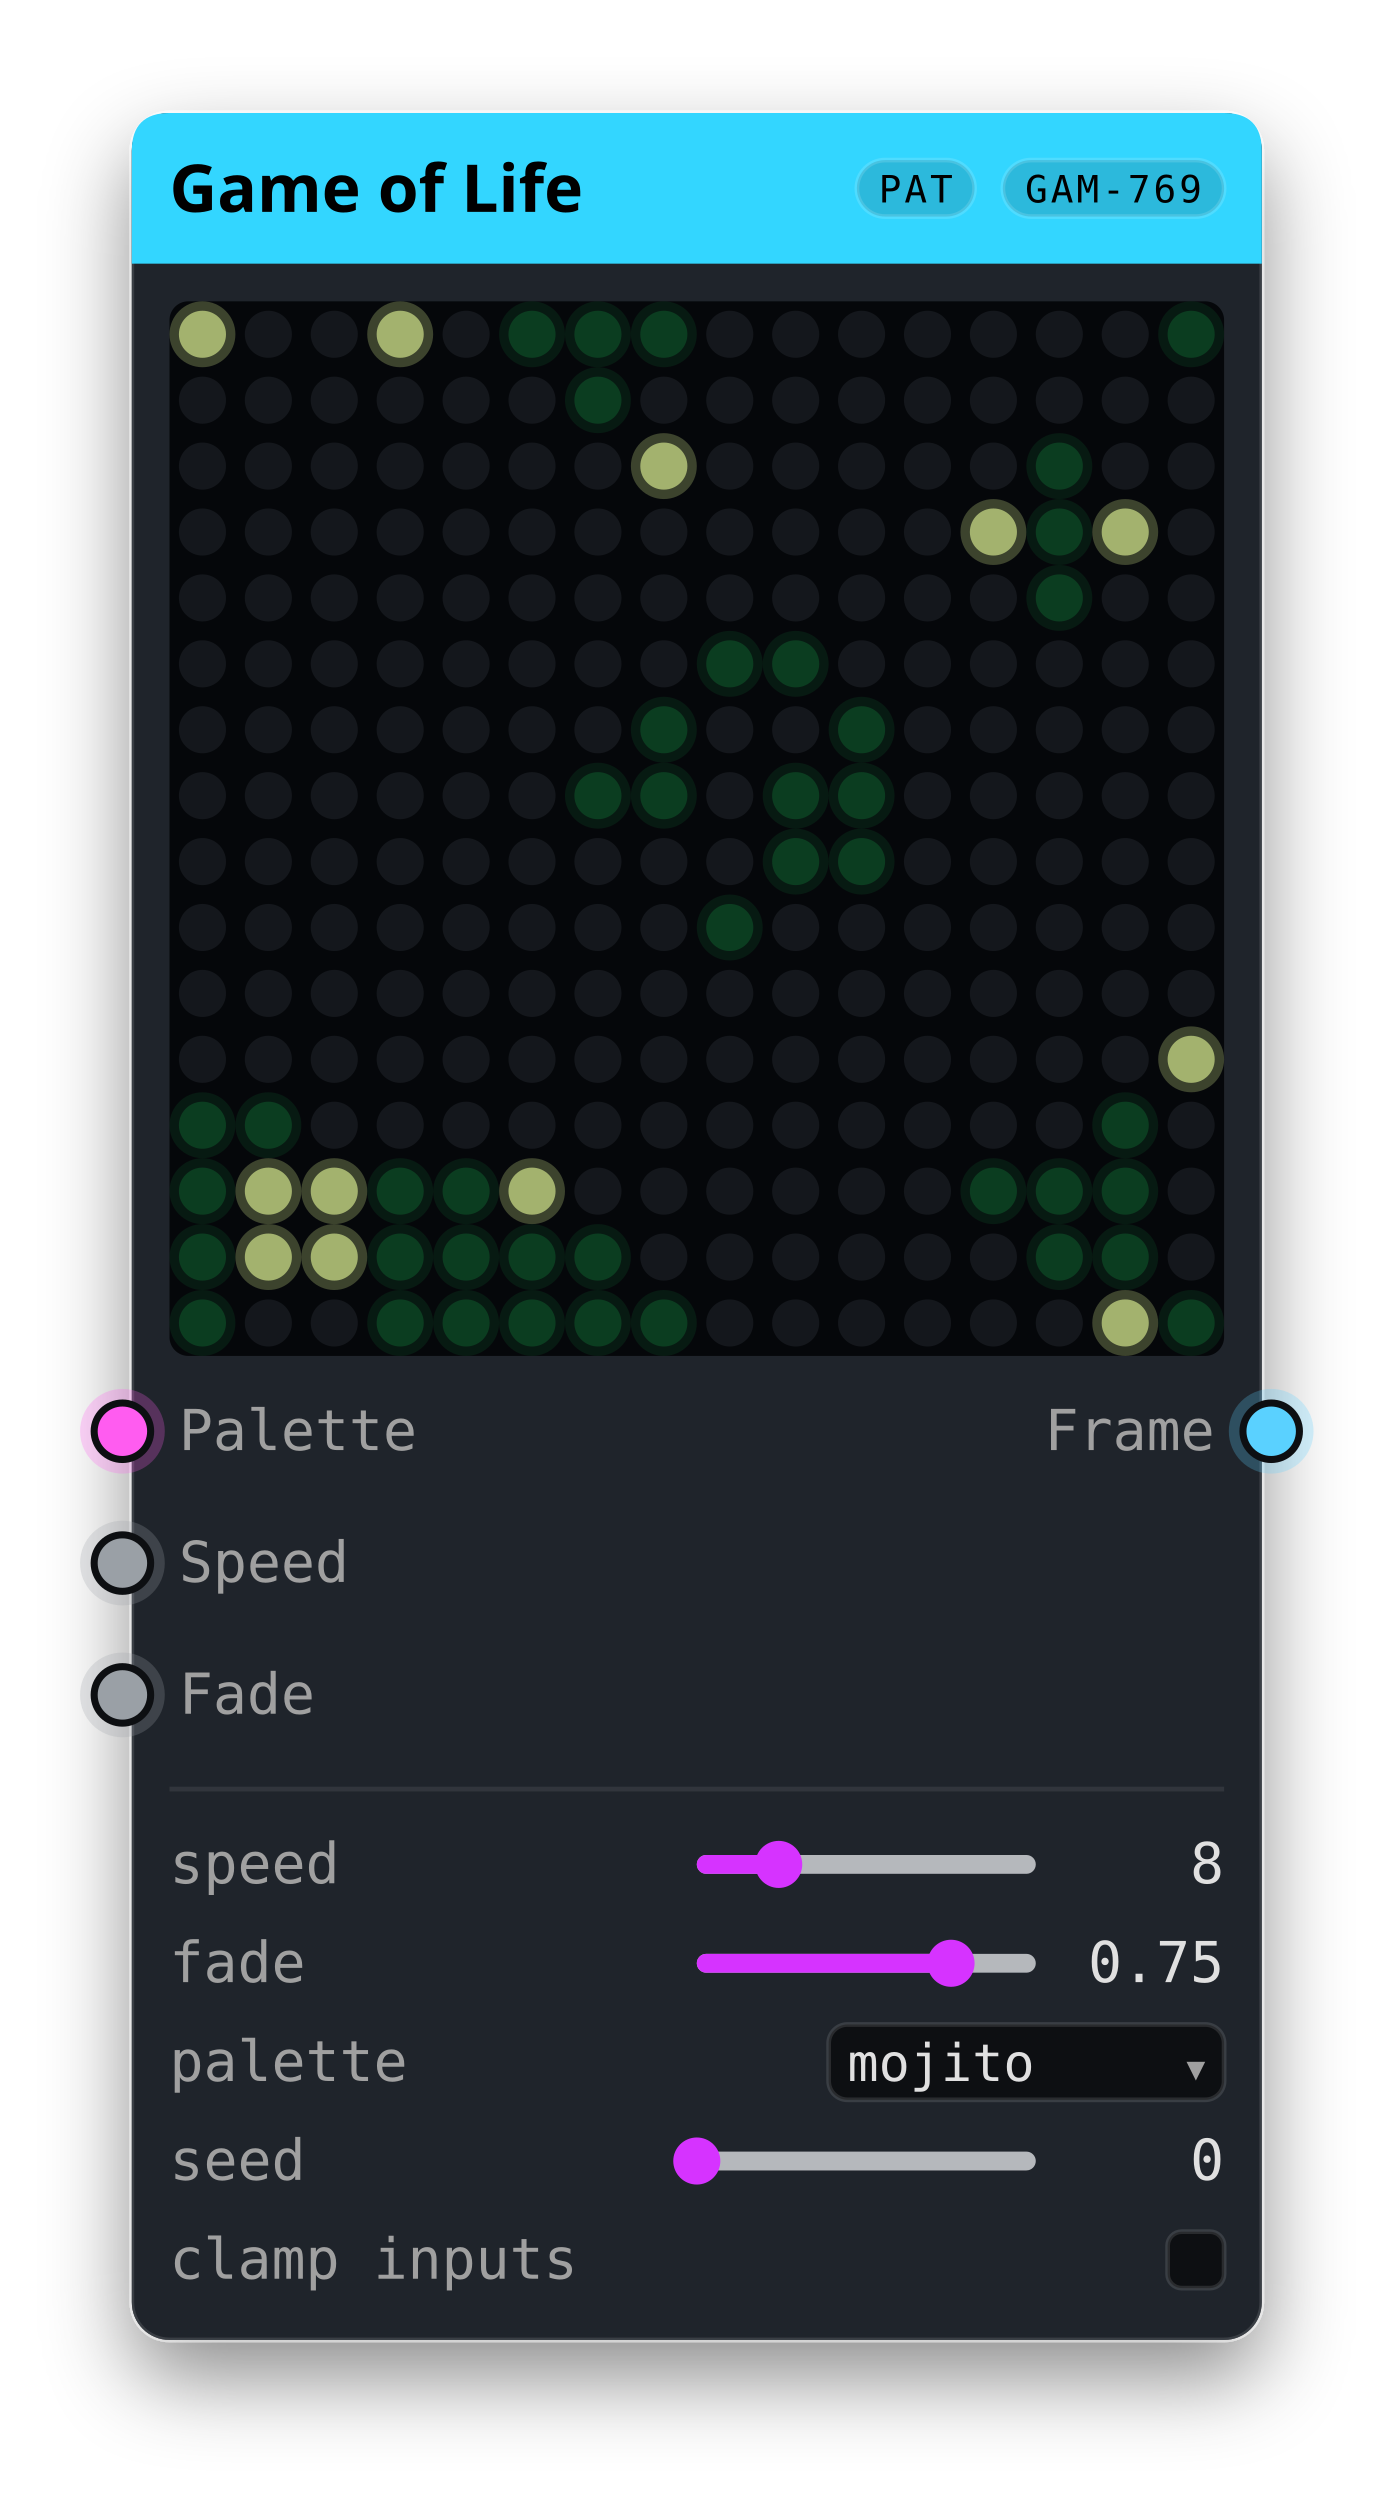
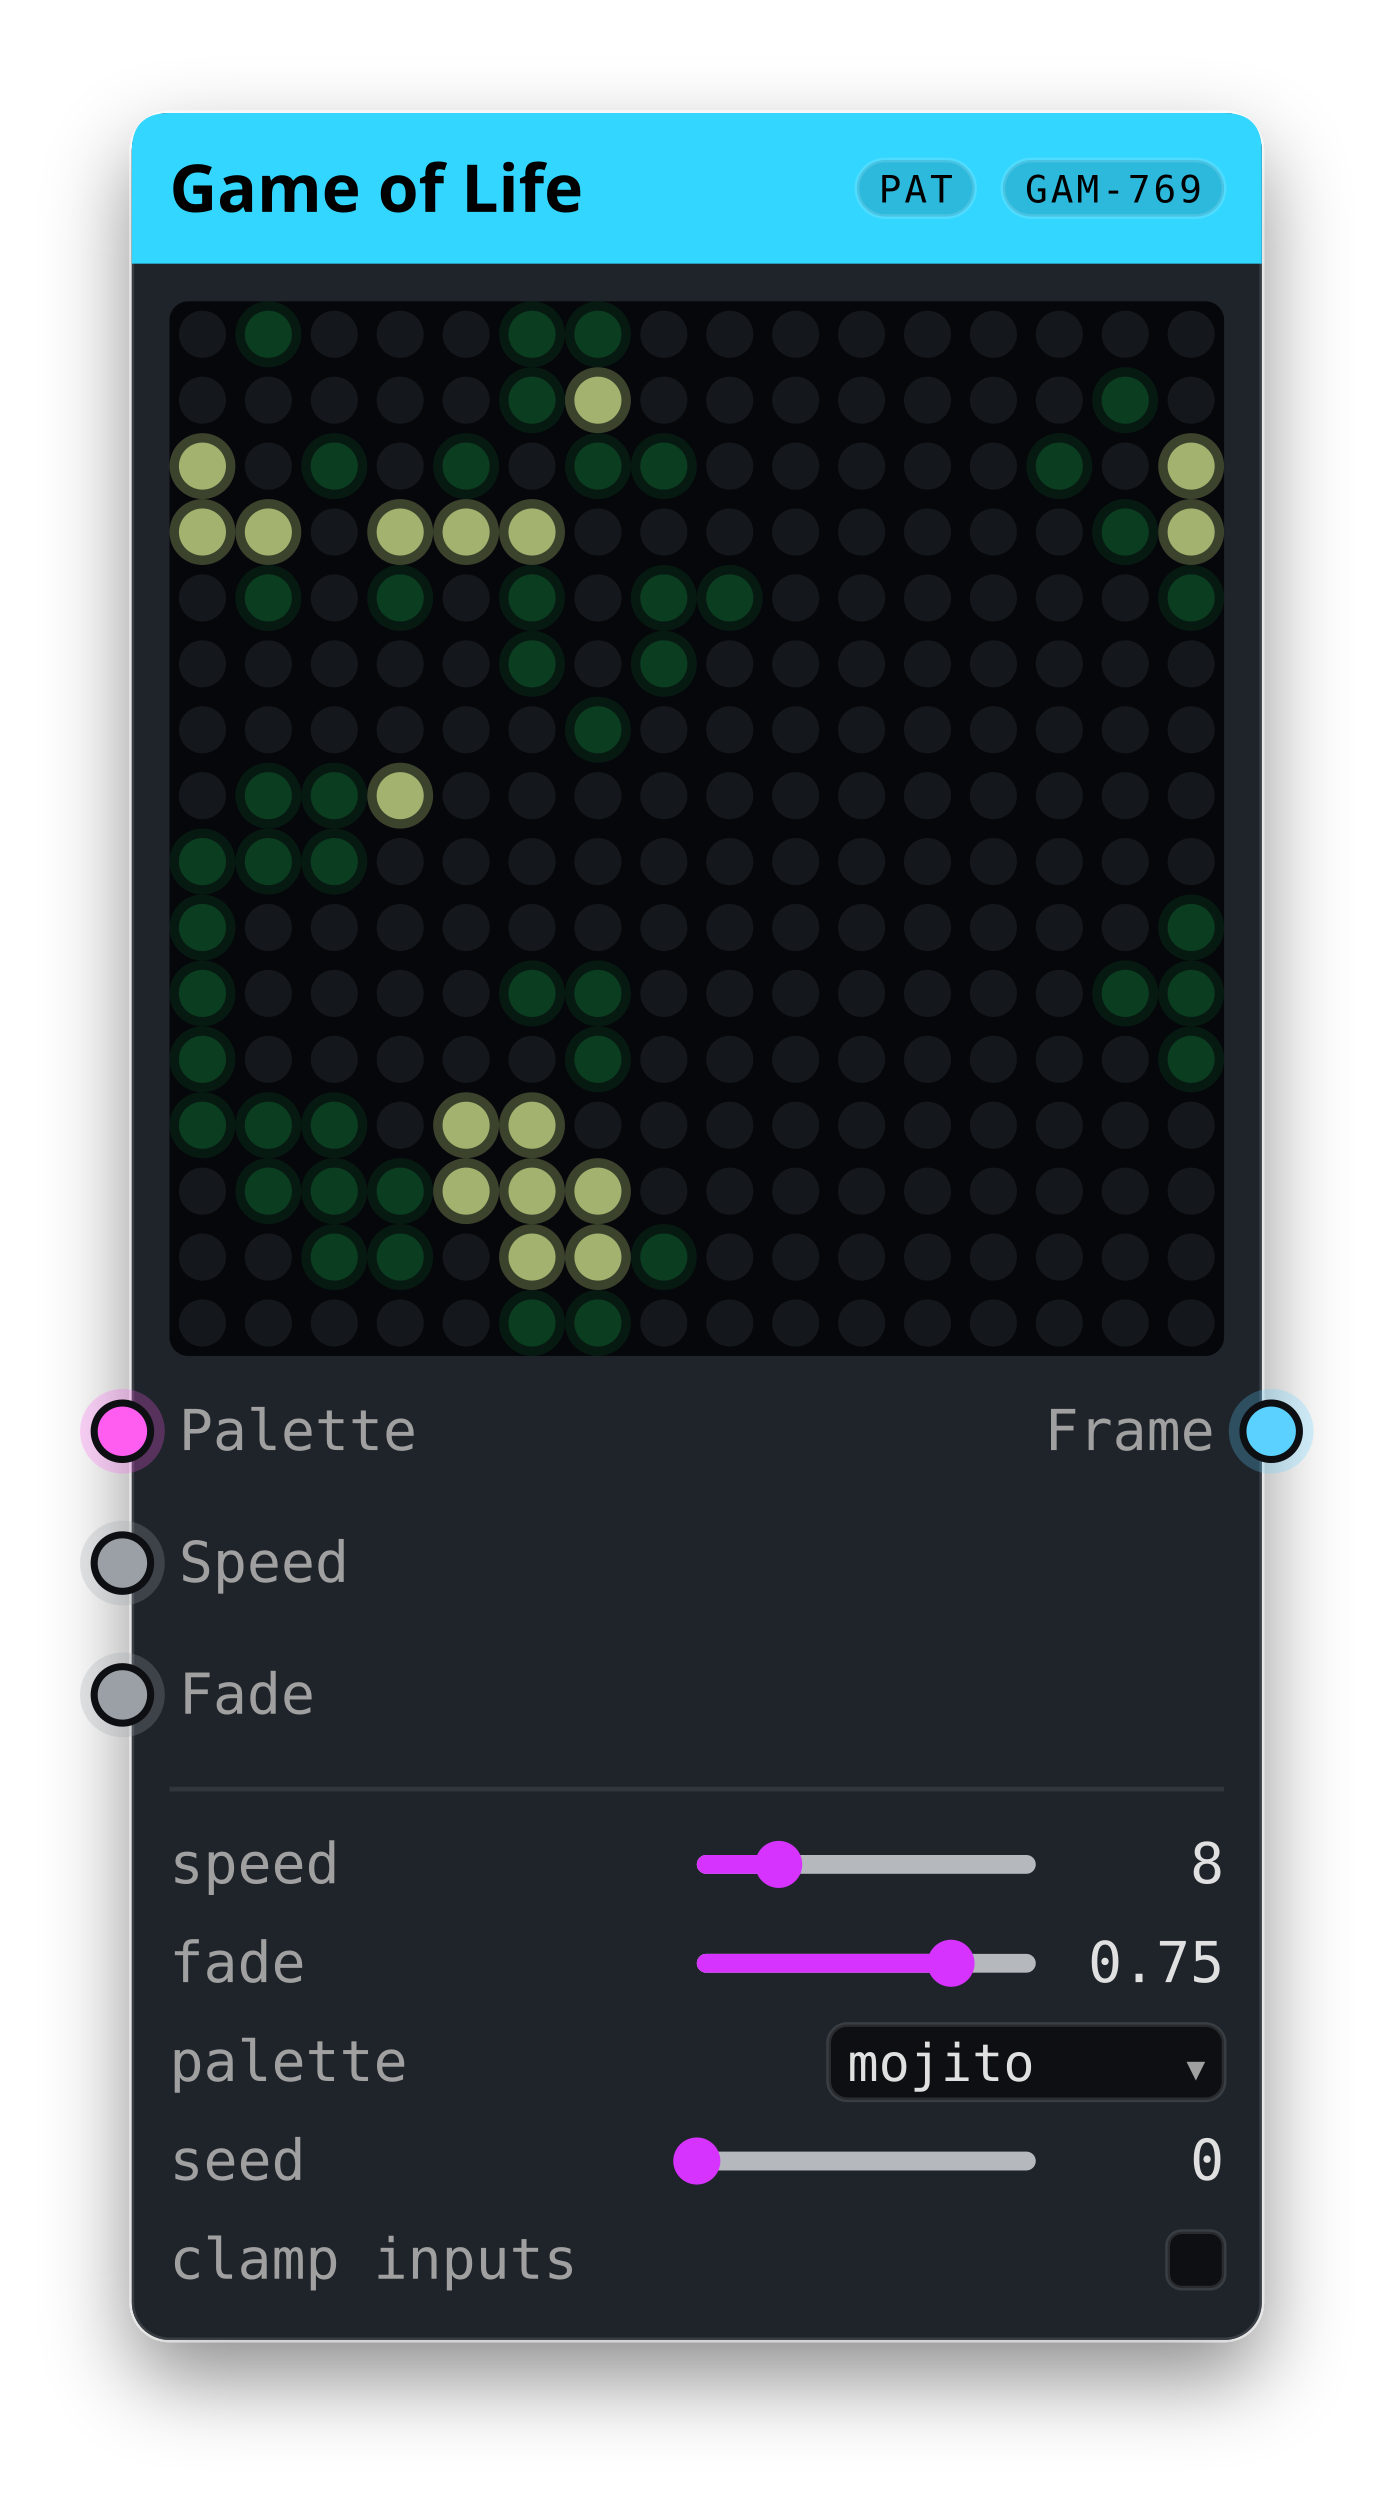
<svg xmlns="http://www.w3.org/2000/svg" viewBox="0 0 296 531" width="296" height="531" role="img" aria-label="Game of Life node">
  <defs>
    <filter id="shadow" x="-20%" y="-20%" width="140%" height="160%">
      <feDropShadow dx="0" dy="8" stdDeviation="9" flood-color="#000" flood-opacity="0.45" />
    </filter>
  </defs>
  <g transform="translate(28,24)">
    <rect x="0" y="0" width="240" height="473" rx="8" fill="#1f242b" stroke="rgba(255,255,255,0.12)" filter="url(#shadow)" />
    <rect x="0" y="0" width="240" height="473" rx="8" fill="#1f242b" stroke="rgba(255,255,255,0.12)" />
    <path d="M0,32 L0,8 Q0,0 8,0 L232,0 Q240,0 240,8 L240,32 Z" fill="#33d6ff" />
    <text x="8" y="21" font-family="'Audiowide','Trebuchet MS','Arial Black',sans-serif" font-size="14" font-weight="600" fill="#000">Game of Life</text>
    <rect x="154" y="10" width="25" height="12" rx="6" fill="rgba(0,0,0,0.14)" stroke="rgba(255,255,255,0.14)" />
    <text x="166.5" y="19" text-anchor="middle" font-family="'JetBrains Mono','Cascadia Mono','Consolas',monospace" font-size="8" letter-spacing="0.08em" fill="#000">PAT</text>
    <rect x="185" y="10" width="47" height="12" rx="6" fill="rgba(0,0,0,0.14)" stroke="rgba(255,255,255,0.14)" />
    <text x="208.5" y="19" text-anchor="middle" font-family="'JetBrains Mono','Cascadia Mono','Consolas',monospace" font-size="8" letter-spacing="0.08em" fill="#000">GAM-769</text>
    <rect x="8" y="40" width="224" height="224" rx="4" fill="#05070a" />
-     <circle cx="15" cy="47" r="7" fill="rgb(163,178,110)" opacity="0.35" />
-     <circle cx="15" cy="47" r="5.0" fill="rgb(163,178,110)" />
-     <circle cx="29" cy="47" r="5.0" fill="#14171c" />
+     <circle cx="15" cy="47" r="5.0" fill="#14171c" />
+     <circle cx="29" cy="47" r="7" fill="rgb(11,61,32)" opacity="0.35" />
+     <circle cx="29" cy="47" r="5.0" fill="rgb(11,61,32)" />
    <circle cx="43" cy="47" r="5.0" fill="#14171c" />
-     <circle cx="57" cy="47" r="7" fill="rgb(163,178,110)" opacity="0.35" />
-     <circle cx="57" cy="47" r="5.0" fill="rgb(163,178,110)" />
+     <circle cx="57" cy="47" r="5.0" fill="#14171c" />
    <circle cx="71" cy="47" r="5.0" fill="#14171c" />
    <circle cx="85" cy="47" r="7" fill="rgb(11,61,32)" opacity="0.35" />
    <circle cx="85" cy="47" r="5.0" fill="rgb(11,61,32)" />
    <circle cx="99" cy="47" r="7" fill="rgb(11,61,32)" opacity="0.35" />
    <circle cx="99" cy="47" r="5.0" fill="rgb(11,61,32)" />
-     <circle cx="113" cy="47" r="7" fill="rgb(11,61,32)" opacity="0.35" />
-     <circle cx="113" cy="47" r="5.0" fill="rgb(11,61,32)" />
+     <circle cx="113" cy="47" r="5.0" fill="#14171c" />
    <circle cx="127" cy="47" r="5.0" fill="#14171c" />
    <circle cx="141" cy="47" r="5.0" fill="#14171c" />
    <circle cx="155" cy="47" r="5.0" fill="#14171c" />
    <circle cx="169" cy="47" r="5.0" fill="#14171c" />
    <circle cx="183" cy="47" r="5.0" fill="#14171c" />
    <circle cx="197" cy="47" r="5.0" fill="#14171c" />
    <circle cx="211" cy="47" r="5.0" fill="#14171c" />
-     <circle cx="225" cy="47" r="7" fill="rgb(11,61,32)" opacity="0.35" />
-     <circle cx="225" cy="47" r="5.0" fill="rgb(11,61,32)" />
+     <circle cx="225" cy="47" r="5.0" fill="#14171c" />
    <circle cx="15" cy="61" r="5.0" fill="#14171c" />
    <circle cx="29" cy="61" r="5.0" fill="#14171c" />
    <circle cx="43" cy="61" r="5.0" fill="#14171c" />
    <circle cx="57" cy="61" r="5.0" fill="#14171c" />
    <circle cx="71" cy="61" r="5.0" fill="#14171c" />
-     <circle cx="85" cy="61" r="5.0" fill="#14171c" />
-     <circle cx="99" cy="61" r="7" fill="rgb(11,61,32)" opacity="0.35" />
-     <circle cx="99" cy="61" r="5.0" fill="rgb(11,61,32)" />
+     <circle cx="85" cy="61" r="7" fill="rgb(11,61,32)" opacity="0.35" />
+     <circle cx="85" cy="61" r="5.0" fill="rgb(11,61,32)" />
+     <circle cx="99" cy="61" r="7" fill="rgb(163,178,110)" opacity="0.35" />
+     <circle cx="99" cy="61" r="5.0" fill="rgb(163,178,110)" />
    <circle cx="113" cy="61" r="5.0" fill="#14171c" />
    <circle cx="127" cy="61" r="5.0" fill="#14171c" />
    <circle cx="141" cy="61" r="5.0" fill="#14171c" />
    <circle cx="155" cy="61" r="5.0" fill="#14171c" />
    <circle cx="169" cy="61" r="5.0" fill="#14171c" />
    <circle cx="183" cy="61" r="5.0" fill="#14171c" />
    <circle cx="197" cy="61" r="5.0" fill="#14171c" />
-     <circle cx="211" cy="61" r="5.0" fill="#14171c" />
+     <circle cx="211" cy="61" r="7" fill="rgb(11,61,32)" opacity="0.35" />
+     <circle cx="211" cy="61" r="5.0" fill="rgb(11,61,32)" />
    <circle cx="225" cy="61" r="5.0" fill="#14171c" />
-     <circle cx="15" cy="75" r="5.0" fill="#14171c" />
+     <circle cx="15" cy="75" r="7" fill="rgb(163,178,110)" opacity="0.35" />
+     <circle cx="15" cy="75" r="5.0" fill="rgb(163,178,110)" />
    <circle cx="29" cy="75" r="5.0" fill="#14171c" />
-     <circle cx="43" cy="75" r="5.0" fill="#14171c" />
+     <circle cx="43" cy="75" r="7" fill="rgb(11,61,32)" opacity="0.35" />
+     <circle cx="43" cy="75" r="5.0" fill="rgb(11,61,32)" />
    <circle cx="57" cy="75" r="5.0" fill="#14171c" />
-     <circle cx="71" cy="75" r="5.0" fill="#14171c" />
+     <circle cx="71" cy="75" r="7" fill="rgb(11,61,32)" opacity="0.35" />
+     <circle cx="71" cy="75" r="5.0" fill="rgb(11,61,32)" />
    <circle cx="85" cy="75" r="5.0" fill="#14171c" />
-     <circle cx="99" cy="75" r="5.0" fill="#14171c" />
-     <circle cx="113" cy="75" r="7" fill="rgb(163,178,110)" opacity="0.35" />
-     <circle cx="113" cy="75" r="5.0" fill="rgb(163,178,110)" />
+     <circle cx="99" cy="75" r="7" fill="rgb(11,61,32)" opacity="0.35" />
+     <circle cx="99" cy="75" r="5.0" fill="rgb(11,61,32)" />
+     <circle cx="113" cy="75" r="7" fill="rgb(11,61,32)" opacity="0.35" />
+     <circle cx="113" cy="75" r="5.0" fill="rgb(11,61,32)" />
    <circle cx="127" cy="75" r="5.0" fill="#14171c" />
    <circle cx="141" cy="75" r="5.0" fill="#14171c" />
    <circle cx="155" cy="75" r="5.0" fill="#14171c" />
    <circle cx="169" cy="75" r="5.0" fill="#14171c" />
    <circle cx="183" cy="75" r="5.0" fill="#14171c" />
    <circle cx="197" cy="75" r="7" fill="rgb(11,61,32)" opacity="0.35" />
    <circle cx="197" cy="75" r="5.0" fill="rgb(11,61,32)" />
    <circle cx="211" cy="75" r="5.0" fill="#14171c" />
-     <circle cx="225" cy="75" r="5.0" fill="#14171c" />
-     <circle cx="15" cy="89" r="5.0" fill="#14171c" />
-     <circle cx="29" cy="89" r="5.0" fill="#14171c" />
+     <circle cx="225" cy="75" r="7" fill="rgb(163,178,110)" opacity="0.35" />
+     <circle cx="225" cy="75" r="5.0" fill="rgb(163,178,110)" />
+     <circle cx="15" cy="89" r="7" fill="rgb(163,178,110)" opacity="0.35" />
+     <circle cx="15" cy="89" r="5.0" fill="rgb(163,178,110)" />
+     <circle cx="29" cy="89" r="7" fill="rgb(163,178,110)" opacity="0.35" />
+     <circle cx="29" cy="89" r="5.0" fill="rgb(163,178,110)" />
    <circle cx="43" cy="89" r="5.0" fill="#14171c" />
-     <circle cx="57" cy="89" r="5.0" fill="#14171c" />
-     <circle cx="71" cy="89" r="5.0" fill="#14171c" />
-     <circle cx="85" cy="89" r="5.0" fill="#14171c" />
+     <circle cx="57" cy="89" r="7" fill="rgb(163,178,110)" opacity="0.35" />
+     <circle cx="57" cy="89" r="5.0" fill="rgb(163,178,110)" />
+     <circle cx="71" cy="89" r="7" fill="rgb(163,178,110)" opacity="0.35" />
+     <circle cx="71" cy="89" r="5.0" fill="rgb(163,178,110)" />
+     <circle cx="85" cy="89" r="7" fill="rgb(163,178,110)" opacity="0.35" />
+     <circle cx="85" cy="89" r="5.0" fill="rgb(163,178,110)" />
    <circle cx="99" cy="89" r="5.0" fill="#14171c" />
    <circle cx="113" cy="89" r="5.0" fill="#14171c" />
    <circle cx="127" cy="89" r="5.0" fill="#14171c" />
    <circle cx="141" cy="89" r="5.0" fill="#14171c" />
    <circle cx="155" cy="89" r="5.0" fill="#14171c" />
    <circle cx="169" cy="89" r="5.0" fill="#14171c" />
-     <circle cx="183" cy="89" r="7" fill="rgb(163,178,110)" opacity="0.35" />
-     <circle cx="183" cy="89" r="5.0" fill="rgb(163,178,110)" />
-     <circle cx="197" cy="89" r="7" fill="rgb(11,61,32)" opacity="0.35" />
-     <circle cx="197" cy="89" r="5.0" fill="rgb(11,61,32)" />
-     <circle cx="211" cy="89" r="7" fill="rgb(163,178,110)" opacity="0.35" />
-     <circle cx="211" cy="89" r="5.0" fill="rgb(163,178,110)" />
-     <circle cx="225" cy="89" r="5.0" fill="#14171c" />
+     <circle cx="183" cy="89" r="5.0" fill="#14171c" />
+     <circle cx="197" cy="89" r="5.0" fill="#14171c" />
+     <circle cx="211" cy="89" r="7" fill="rgb(11,61,32)" opacity="0.35" />
+     <circle cx="211" cy="89" r="5.0" fill="rgb(11,61,32)" />
+     <circle cx="225" cy="89" r="7" fill="rgb(163,178,110)" opacity="0.35" />
+     <circle cx="225" cy="89" r="5.0" fill="rgb(163,178,110)" />
    <circle cx="15" cy="103" r="5.0" fill="#14171c" />
-     <circle cx="29" cy="103" r="5.0" fill="#14171c" />
+     <circle cx="29" cy="103" r="7" fill="rgb(11,61,32)" opacity="0.35" />
+     <circle cx="29" cy="103" r="5.0" fill="rgb(11,61,32)" />
    <circle cx="43" cy="103" r="5.0" fill="#14171c" />
-     <circle cx="57" cy="103" r="5.0" fill="#14171c" />
+     <circle cx="57" cy="103" r="7" fill="rgb(11,61,32)" opacity="0.35" />
+     <circle cx="57" cy="103" r="5.0" fill="rgb(11,61,32)" />
    <circle cx="71" cy="103" r="5.0" fill="#14171c" />
-     <circle cx="85" cy="103" r="5.0" fill="#14171c" />
+     <circle cx="85" cy="103" r="7" fill="rgb(11,61,32)" opacity="0.35" />
+     <circle cx="85" cy="103" r="5.0" fill="rgb(11,61,32)" />
    <circle cx="99" cy="103" r="5.0" fill="#14171c" />
-     <circle cx="113" cy="103" r="5.0" fill="#14171c" />
-     <circle cx="127" cy="103" r="5.0" fill="#14171c" />
+     <circle cx="113" cy="103" r="7" fill="rgb(11,61,32)" opacity="0.35" />
+     <circle cx="113" cy="103" r="5.0" fill="rgb(11,61,32)" />
+     <circle cx="127" cy="103" r="7" fill="rgb(11,61,32)" opacity="0.35" />
+     <circle cx="127" cy="103" r="5.0" fill="rgb(11,61,32)" />
    <circle cx="141" cy="103" r="5.0" fill="#14171c" />
    <circle cx="155" cy="103" r="5.0" fill="#14171c" />
    <circle cx="169" cy="103" r="5.0" fill="#14171c" />
    <circle cx="183" cy="103" r="5.0" fill="#14171c" />
-     <circle cx="197" cy="103" r="7" fill="rgb(11,61,32)" opacity="0.35" />
-     <circle cx="197" cy="103" r="5.0" fill="rgb(11,61,32)" />
+     <circle cx="197" cy="103" r="5.0" fill="#14171c" />
    <circle cx="211" cy="103" r="5.0" fill="#14171c" />
-     <circle cx="225" cy="103" r="5.0" fill="#14171c" />
+     <circle cx="225" cy="103" r="7" fill="rgb(11,61,32)" opacity="0.35" />
+     <circle cx="225" cy="103" r="5.0" fill="rgb(11,61,32)" />
    <circle cx="15" cy="117" r="5.0" fill="#14171c" />
    <circle cx="29" cy="117" r="5.0" fill="#14171c" />
    <circle cx="43" cy="117" r="5.0" fill="#14171c" />
    <circle cx="57" cy="117" r="5.0" fill="#14171c" />
    <circle cx="71" cy="117" r="5.0" fill="#14171c" />
-     <circle cx="85" cy="117" r="5.0" fill="#14171c" />
+     <circle cx="85" cy="117" r="7" fill="rgb(11,61,32)" opacity="0.35" />
+     <circle cx="85" cy="117" r="5.0" fill="rgb(11,61,32)" />
    <circle cx="99" cy="117" r="5.0" fill="#14171c" />
-     <circle cx="113" cy="117" r="5.0" fill="#14171c" />
-     <circle cx="127" cy="117" r="7" fill="rgb(11,61,32)" opacity="0.35" />
-     <circle cx="127" cy="117" r="5.0" fill="rgb(11,61,32)" />
-     <circle cx="141" cy="117" r="7" fill="rgb(11,61,32)" opacity="0.35" />
-     <circle cx="141" cy="117" r="5.0" fill="rgb(11,61,32)" />
+     <circle cx="113" cy="117" r="7" fill="rgb(11,61,32)" opacity="0.35" />
+     <circle cx="113" cy="117" r="5.0" fill="rgb(11,61,32)" />
+     <circle cx="127" cy="117" r="5.0" fill="#14171c" />
+     <circle cx="141" cy="117" r="5.0" fill="#14171c" />
    <circle cx="155" cy="117" r="5.0" fill="#14171c" />
    <circle cx="169" cy="117" r="5.0" fill="#14171c" />
    <circle cx="183" cy="117" r="5.0" fill="#14171c" />
    <circle cx="197" cy="117" r="5.0" fill="#14171c" />
    <circle cx="211" cy="117" r="5.0" fill="#14171c" />
    <circle cx="225" cy="117" r="5.0" fill="#14171c" />
    <circle cx="15" cy="131" r="5.0" fill="#14171c" />
    <circle cx="29" cy="131" r="5.0" fill="#14171c" />
    <circle cx="43" cy="131" r="5.0" fill="#14171c" />
    <circle cx="57" cy="131" r="5.0" fill="#14171c" />
    <circle cx="71" cy="131" r="5.0" fill="#14171c" />
    <circle cx="85" cy="131" r="5.0" fill="#14171c" />
-     <circle cx="99" cy="131" r="5.0" fill="#14171c" />
-     <circle cx="113" cy="131" r="7" fill="rgb(11,61,32)" opacity="0.35" />
-     <circle cx="113" cy="131" r="5.0" fill="rgb(11,61,32)" />
+     <circle cx="99" cy="131" r="7" fill="rgb(11,61,32)" opacity="0.35" />
+     <circle cx="99" cy="131" r="5.0" fill="rgb(11,61,32)" />
+     <circle cx="113" cy="131" r="5.0" fill="#14171c" />
    <circle cx="127" cy="131" r="5.0" fill="#14171c" />
    <circle cx="141" cy="131" r="5.0" fill="#14171c" />
-     <circle cx="155" cy="131" r="7" fill="rgb(11,61,32)" opacity="0.35" />
-     <circle cx="155" cy="131" r="5.0" fill="rgb(11,61,32)" />
+     <circle cx="155" cy="131" r="5.0" fill="#14171c" />
    <circle cx="169" cy="131" r="5.0" fill="#14171c" />
    <circle cx="183" cy="131" r="5.0" fill="#14171c" />
    <circle cx="197" cy="131" r="5.0" fill="#14171c" />
    <circle cx="211" cy="131" r="5.0" fill="#14171c" />
    <circle cx="225" cy="131" r="5.0" fill="#14171c" />
    <circle cx="15" cy="145" r="5.0" fill="#14171c" />
-     <circle cx="29" cy="145" r="5.0" fill="#14171c" />
-     <circle cx="43" cy="145" r="5.0" fill="#14171c" />
-     <circle cx="57" cy="145" r="5.0" fill="#14171c" />
+     <circle cx="29" cy="145" r="7" fill="rgb(11,61,32)" opacity="0.35" />
+     <circle cx="29" cy="145" r="5.0" fill="rgb(11,61,32)" />
+     <circle cx="43" cy="145" r="7" fill="rgb(11,61,32)" opacity="0.35" />
+     <circle cx="43" cy="145" r="5.0" fill="rgb(11,61,32)" />
+     <circle cx="57" cy="145" r="7" fill="rgb(163,178,110)" opacity="0.35" />
+     <circle cx="57" cy="145" r="5.0" fill="rgb(163,178,110)" />
    <circle cx="71" cy="145" r="5.0" fill="#14171c" />
    <circle cx="85" cy="145" r="5.0" fill="#14171c" />
-     <circle cx="99" cy="145" r="7" fill="rgb(11,61,32)" opacity="0.35" />
-     <circle cx="99" cy="145" r="5.0" fill="rgb(11,61,32)" />
-     <circle cx="113" cy="145" r="7" fill="rgb(11,61,32)" opacity="0.35" />
-     <circle cx="113" cy="145" r="5.0" fill="rgb(11,61,32)" />
+     <circle cx="99" cy="145" r="5.0" fill="#14171c" />
+     <circle cx="113" cy="145" r="5.0" fill="#14171c" />
    <circle cx="127" cy="145" r="5.0" fill="#14171c" />
-     <circle cx="141" cy="145" r="7" fill="rgb(11,61,32)" opacity="0.35" />
-     <circle cx="141" cy="145" r="5.0" fill="rgb(11,61,32)" />
-     <circle cx="155" cy="145" r="7" fill="rgb(11,61,32)" opacity="0.35" />
-     <circle cx="155" cy="145" r="5.0" fill="rgb(11,61,32)" />
+     <circle cx="141" cy="145" r="5.0" fill="#14171c" />
+     <circle cx="155" cy="145" r="5.0" fill="#14171c" />
    <circle cx="169" cy="145" r="5.0" fill="#14171c" />
    <circle cx="183" cy="145" r="5.0" fill="#14171c" />
    <circle cx="197" cy="145" r="5.0" fill="#14171c" />
    <circle cx="211" cy="145" r="5.0" fill="#14171c" />
    <circle cx="225" cy="145" r="5.0" fill="#14171c" />
-     <circle cx="15" cy="159" r="5.0" fill="#14171c" />
-     <circle cx="29" cy="159" r="5.0" fill="#14171c" />
-     <circle cx="43" cy="159" r="5.0" fill="#14171c" />
+     <circle cx="15" cy="159" r="7" fill="rgb(11,61,32)" opacity="0.35" />
+     <circle cx="15" cy="159" r="5.0" fill="rgb(11,61,32)" />
+     <circle cx="29" cy="159" r="7" fill="rgb(11,61,32)" opacity="0.35" />
+     <circle cx="29" cy="159" r="5.0" fill="rgb(11,61,32)" />
+     <circle cx="43" cy="159" r="7" fill="rgb(11,61,32)" opacity="0.35" />
+     <circle cx="43" cy="159" r="5.0" fill="rgb(11,61,32)" />
    <circle cx="57" cy="159" r="5.0" fill="#14171c" />
    <circle cx="71" cy="159" r="5.0" fill="#14171c" />
    <circle cx="85" cy="159" r="5.0" fill="#14171c" />
    <circle cx="99" cy="159" r="5.0" fill="#14171c" />
    <circle cx="113" cy="159" r="5.0" fill="#14171c" />
    <circle cx="127" cy="159" r="5.0" fill="#14171c" />
-     <circle cx="141" cy="159" r="7" fill="rgb(11,61,32)" opacity="0.35" />
-     <circle cx="141" cy="159" r="5.0" fill="rgb(11,61,32)" />
-     <circle cx="155" cy="159" r="7" fill="rgb(11,61,32)" opacity="0.35" />
-     <circle cx="155" cy="159" r="5.0" fill="rgb(11,61,32)" />
+     <circle cx="141" cy="159" r="5.0" fill="#14171c" />
+     <circle cx="155" cy="159" r="5.0" fill="#14171c" />
    <circle cx="169" cy="159" r="5.0" fill="#14171c" />
    <circle cx="183" cy="159" r="5.0" fill="#14171c" />
    <circle cx="197" cy="159" r="5.0" fill="#14171c" />
    <circle cx="211" cy="159" r="5.0" fill="#14171c" />
    <circle cx="225" cy="159" r="5.0" fill="#14171c" />
-     <circle cx="15" cy="173" r="5.0" fill="#14171c" />
+     <circle cx="15" cy="173" r="7" fill="rgb(11,61,32)" opacity="0.35" />
+     <circle cx="15" cy="173" r="5.0" fill="rgb(11,61,32)" />
    <circle cx="29" cy="173" r="5.0" fill="#14171c" />
    <circle cx="43" cy="173" r="5.0" fill="#14171c" />
    <circle cx="57" cy="173" r="5.0" fill="#14171c" />
    <circle cx="71" cy="173" r="5.0" fill="#14171c" />
    <circle cx="85" cy="173" r="5.0" fill="#14171c" />
    <circle cx="99" cy="173" r="5.0" fill="#14171c" />
    <circle cx="113" cy="173" r="5.0" fill="#14171c" />
-     <circle cx="127" cy="173" r="7" fill="rgb(11,61,32)" opacity="0.35" />
-     <circle cx="127" cy="173" r="5.0" fill="rgb(11,61,32)" />
+     <circle cx="127" cy="173" r="5.0" fill="#14171c" />
    <circle cx="141" cy="173" r="5.0" fill="#14171c" />
    <circle cx="155" cy="173" r="5.0" fill="#14171c" />
    <circle cx="169" cy="173" r="5.0" fill="#14171c" />
    <circle cx="183" cy="173" r="5.0" fill="#14171c" />
    <circle cx="197" cy="173" r="5.0" fill="#14171c" />
    <circle cx="211" cy="173" r="5.0" fill="#14171c" />
-     <circle cx="225" cy="173" r="5.0" fill="#14171c" />
-     <circle cx="15" cy="187" r="5.0" fill="#14171c" />
+     <circle cx="225" cy="173" r="7" fill="rgb(11,61,32)" opacity="0.35" />
+     <circle cx="225" cy="173" r="5.0" fill="rgb(11,61,32)" />
+     <circle cx="15" cy="187" r="7" fill="rgb(11,61,32)" opacity="0.35" />
+     <circle cx="15" cy="187" r="5.0" fill="rgb(11,61,32)" />
    <circle cx="29" cy="187" r="5.0" fill="#14171c" />
    <circle cx="43" cy="187" r="5.0" fill="#14171c" />
    <circle cx="57" cy="187" r="5.0" fill="#14171c" />
    <circle cx="71" cy="187" r="5.0" fill="#14171c" />
-     <circle cx="85" cy="187" r="5.0" fill="#14171c" />
-     <circle cx="99" cy="187" r="5.0" fill="#14171c" />
+     <circle cx="85" cy="187" r="7" fill="rgb(11,61,32)" opacity="0.35" />
+     <circle cx="85" cy="187" r="5.0" fill="rgb(11,61,32)" />
+     <circle cx="99" cy="187" r="7" fill="rgb(11,61,32)" opacity="0.35" />
+     <circle cx="99" cy="187" r="5.0" fill="rgb(11,61,32)" />
    <circle cx="113" cy="187" r="5.0" fill="#14171c" />
    <circle cx="127" cy="187" r="5.0" fill="#14171c" />
    <circle cx="141" cy="187" r="5.0" fill="#14171c" />
    <circle cx="155" cy="187" r="5.0" fill="#14171c" />
    <circle cx="169" cy="187" r="5.0" fill="#14171c" />
    <circle cx="183" cy="187" r="5.0" fill="#14171c" />
    <circle cx="197" cy="187" r="5.0" fill="#14171c" />
-     <circle cx="211" cy="187" r="5.0" fill="#14171c" />
-     <circle cx="225" cy="187" r="5.0" fill="#14171c" />
-     <circle cx="15" cy="201" r="5.0" fill="#14171c" />
+     <circle cx="211" cy="187" r="7" fill="rgb(11,61,32)" opacity="0.35" />
+     <circle cx="211" cy="187" r="5.0" fill="rgb(11,61,32)" />
+     <circle cx="225" cy="187" r="7" fill="rgb(11,61,32)" opacity="0.35" />
+     <circle cx="225" cy="187" r="5.0" fill="rgb(11,61,32)" />
+     <circle cx="15" cy="201" r="7" fill="rgb(11,61,32)" opacity="0.35" />
+     <circle cx="15" cy="201" r="5.0" fill="rgb(11,61,32)" />
    <circle cx="29" cy="201" r="5.0" fill="#14171c" />
    <circle cx="43" cy="201" r="5.0" fill="#14171c" />
    <circle cx="57" cy="201" r="5.0" fill="#14171c" />
    <circle cx="71" cy="201" r="5.0" fill="#14171c" />
    <circle cx="85" cy="201" r="5.0" fill="#14171c" />
-     <circle cx="99" cy="201" r="5.0" fill="#14171c" />
+     <circle cx="99" cy="201" r="7" fill="rgb(11,61,32)" opacity="0.35" />
+     <circle cx="99" cy="201" r="5.0" fill="rgb(11,61,32)" />
    <circle cx="113" cy="201" r="5.0" fill="#14171c" />
    <circle cx="127" cy="201" r="5.0" fill="#14171c" />
    <circle cx="141" cy="201" r="5.0" fill="#14171c" />
    <circle cx="155" cy="201" r="5.0" fill="#14171c" />
    <circle cx="169" cy="201" r="5.0" fill="#14171c" />
    <circle cx="183" cy="201" r="5.0" fill="#14171c" />
    <circle cx="197" cy="201" r="5.0" fill="#14171c" />
    <circle cx="211" cy="201" r="5.0" fill="#14171c" />
-     <circle cx="225" cy="201" r="7" fill="rgb(163,178,110)" opacity="0.35" />
-     <circle cx="225" cy="201" r="5.0" fill="rgb(163,178,110)" />
+     <circle cx="225" cy="201" r="7" fill="rgb(11,61,32)" opacity="0.35" />
+     <circle cx="225" cy="201" r="5.0" fill="rgb(11,61,32)" />
    <circle cx="15" cy="215" r="7" fill="rgb(11,61,32)" opacity="0.35" />
    <circle cx="15" cy="215" r="5.0" fill="rgb(11,61,32)" />
    <circle cx="29" cy="215" r="7" fill="rgb(11,61,32)" opacity="0.35" />
    <circle cx="29" cy="215" r="5.0" fill="rgb(11,61,32)" />
-     <circle cx="43" cy="215" r="5.0" fill="#14171c" />
+     <circle cx="43" cy="215" r="7" fill="rgb(11,61,32)" opacity="0.35" />
+     <circle cx="43" cy="215" r="5.0" fill="rgb(11,61,32)" />
    <circle cx="57" cy="215" r="5.0" fill="#14171c" />
-     <circle cx="71" cy="215" r="5.0" fill="#14171c" />
-     <circle cx="85" cy="215" r="5.0" fill="#14171c" />
+     <circle cx="71" cy="215" r="7" fill="rgb(163,178,110)" opacity="0.35" />
+     <circle cx="71" cy="215" r="5.0" fill="rgb(163,178,110)" />
+     <circle cx="85" cy="215" r="7" fill="rgb(163,178,110)" opacity="0.35" />
+     <circle cx="85" cy="215" r="5.0" fill="rgb(163,178,110)" />
    <circle cx="99" cy="215" r="5.0" fill="#14171c" />
    <circle cx="113" cy="215" r="5.0" fill="#14171c" />
    <circle cx="127" cy="215" r="5.0" fill="#14171c" />
    <circle cx="141" cy="215" r="5.0" fill="#14171c" />
    <circle cx="155" cy="215" r="5.0" fill="#14171c" />
    <circle cx="169" cy="215" r="5.0" fill="#14171c" />
    <circle cx="183" cy="215" r="5.0" fill="#14171c" />
    <circle cx="197" cy="215" r="5.0" fill="#14171c" />
-     <circle cx="211" cy="215" r="7" fill="rgb(11,61,32)" opacity="0.35" />
-     <circle cx="211" cy="215" r="5.0" fill="rgb(11,61,32)" />
+     <circle cx="211" cy="215" r="5.0" fill="#14171c" />
    <circle cx="225" cy="215" r="5.0" fill="#14171c" />
-     <circle cx="15" cy="229" r="7" fill="rgb(11,61,32)" opacity="0.35" />
-     <circle cx="15" cy="229" r="5.0" fill="rgb(11,61,32)" />
-     <circle cx="29" cy="229" r="7" fill="rgb(163,178,110)" opacity="0.35" />
-     <circle cx="29" cy="229" r="5.0" fill="rgb(163,178,110)" />
-     <circle cx="43" cy="229" r="7" fill="rgb(163,178,110)" opacity="0.35" />
-     <circle cx="43" cy="229" r="5.0" fill="rgb(163,178,110)" />
+     <circle cx="15" cy="229" r="5.0" fill="#14171c" />
+     <circle cx="29" cy="229" r="7" fill="rgb(11,61,32)" opacity="0.35" />
+     <circle cx="29" cy="229" r="5.0" fill="rgb(11,61,32)" />
+     <circle cx="43" cy="229" r="7" fill="rgb(11,61,32)" opacity="0.35" />
+     <circle cx="43" cy="229" r="5.0" fill="rgb(11,61,32)" />
    <circle cx="57" cy="229" r="7" fill="rgb(11,61,32)" opacity="0.35" />
    <circle cx="57" cy="229" r="5.0" fill="rgb(11,61,32)" />
-     <circle cx="71" cy="229" r="7" fill="rgb(11,61,32)" opacity="0.35" />
-     <circle cx="71" cy="229" r="5.0" fill="rgb(11,61,32)" />
+     <circle cx="71" cy="229" r="7" fill="rgb(163,178,110)" opacity="0.35" />
+     <circle cx="71" cy="229" r="5.0" fill="rgb(163,178,110)" />
    <circle cx="85" cy="229" r="7" fill="rgb(163,178,110)" opacity="0.35" />
    <circle cx="85" cy="229" r="5.0" fill="rgb(163,178,110)" />
-     <circle cx="99" cy="229" r="5.0" fill="#14171c" />
+     <circle cx="99" cy="229" r="7" fill="rgb(163,178,110)" opacity="0.35" />
+     <circle cx="99" cy="229" r="5.0" fill="rgb(163,178,110)" />
    <circle cx="113" cy="229" r="5.0" fill="#14171c" />
    <circle cx="127" cy="229" r="5.0" fill="#14171c" />
    <circle cx="141" cy="229" r="5.0" fill="#14171c" />
    <circle cx="155" cy="229" r="5.0" fill="#14171c" />
    <circle cx="169" cy="229" r="5.0" fill="#14171c" />
-     <circle cx="183" cy="229" r="7" fill="rgb(11,61,32)" opacity="0.35" />
-     <circle cx="183" cy="229" r="5.0" fill="rgb(11,61,32)" />
-     <circle cx="197" cy="229" r="7" fill="rgb(11,61,32)" opacity="0.35" />
-     <circle cx="197" cy="229" r="5.0" fill="rgb(11,61,32)" />
-     <circle cx="211" cy="229" r="7" fill="rgb(11,61,32)" opacity="0.35" />
-     <circle cx="211" cy="229" r="5.0" fill="rgb(11,61,32)" />
+     <circle cx="183" cy="229" r="5.0" fill="#14171c" />
+     <circle cx="197" cy="229" r="5.0" fill="#14171c" />
+     <circle cx="211" cy="229" r="5.0" fill="#14171c" />
    <circle cx="225" cy="229" r="5.0" fill="#14171c" />
-     <circle cx="15" cy="243" r="7" fill="rgb(11,61,32)" opacity="0.35" />
-     <circle cx="15" cy="243" r="5.0" fill="rgb(11,61,32)" />
-     <circle cx="29" cy="243" r="7" fill="rgb(163,178,110)" opacity="0.35" />
-     <circle cx="29" cy="243" r="5.0" fill="rgb(163,178,110)" />
-     <circle cx="43" cy="243" r="7" fill="rgb(163,178,110)" opacity="0.35" />
-     <circle cx="43" cy="243" r="5.0" fill="rgb(163,178,110)" />
+     <circle cx="15" cy="243" r="5.0" fill="#14171c" />
+     <circle cx="29" cy="243" r="5.0" fill="#14171c" />
+     <circle cx="43" cy="243" r="7" fill="rgb(11,61,32)" opacity="0.35" />
+     <circle cx="43" cy="243" r="5.0" fill="rgb(11,61,32)" />
    <circle cx="57" cy="243" r="7" fill="rgb(11,61,32)" opacity="0.35" />
    <circle cx="57" cy="243" r="5.0" fill="rgb(11,61,32)" />
-     <circle cx="71" cy="243" r="7" fill="rgb(11,61,32)" opacity="0.35" />
-     <circle cx="71" cy="243" r="5.0" fill="rgb(11,61,32)" />
-     <circle cx="85" cy="243" r="7" fill="rgb(11,61,32)" opacity="0.35" />
-     <circle cx="85" cy="243" r="5.0" fill="rgb(11,61,32)" />
-     <circle cx="99" cy="243" r="7" fill="rgb(11,61,32)" opacity="0.35" />
-     <circle cx="99" cy="243" r="5.0" fill="rgb(11,61,32)" />
-     <circle cx="113" cy="243" r="5.0" fill="#14171c" />
+     <circle cx="71" cy="243" r="5.0" fill="#14171c" />
+     <circle cx="85" cy="243" r="7" fill="rgb(163,178,110)" opacity="0.35" />
+     <circle cx="85" cy="243" r="5.0" fill="rgb(163,178,110)" />
+     <circle cx="99" cy="243" r="7" fill="rgb(163,178,110)" opacity="0.35" />
+     <circle cx="99" cy="243" r="5.0" fill="rgb(163,178,110)" />
+     <circle cx="113" cy="243" r="7" fill="rgb(11,61,32)" opacity="0.35" />
+     <circle cx="113" cy="243" r="5.0" fill="rgb(11,61,32)" />
    <circle cx="127" cy="243" r="5.0" fill="#14171c" />
    <circle cx="141" cy="243" r="5.0" fill="#14171c" />
    <circle cx="155" cy="243" r="5.0" fill="#14171c" />
    <circle cx="169" cy="243" r="5.0" fill="#14171c" />
    <circle cx="183" cy="243" r="5.0" fill="#14171c" />
-     <circle cx="197" cy="243" r="7" fill="rgb(11,61,32)" opacity="0.35" />
-     <circle cx="197" cy="243" r="5.0" fill="rgb(11,61,32)" />
-     <circle cx="211" cy="243" r="7" fill="rgb(11,61,32)" opacity="0.35" />
-     <circle cx="211" cy="243" r="5.0" fill="rgb(11,61,32)" />
+     <circle cx="197" cy="243" r="5.0" fill="#14171c" />
+     <circle cx="211" cy="243" r="5.0" fill="#14171c" />
    <circle cx="225" cy="243" r="5.0" fill="#14171c" />
-     <circle cx="15" cy="257" r="7" fill="rgb(11,61,32)" opacity="0.35" />
-     <circle cx="15" cy="257" r="5.0" fill="rgb(11,61,32)" />
+     <circle cx="15" cy="257" r="5.0" fill="#14171c" />
    <circle cx="29" cy="257" r="5.0" fill="#14171c" />
    <circle cx="43" cy="257" r="5.0" fill="#14171c" />
-     <circle cx="57" cy="257" r="7" fill="rgb(11,61,32)" opacity="0.35" />
-     <circle cx="57" cy="257" r="5.0" fill="rgb(11,61,32)" />
-     <circle cx="71" cy="257" r="7" fill="rgb(11,61,32)" opacity="0.35" />
-     <circle cx="71" cy="257" r="5.0" fill="rgb(11,61,32)" />
+     <circle cx="57" cy="257" r="5.0" fill="#14171c" />
+     <circle cx="71" cy="257" r="5.0" fill="#14171c" />
    <circle cx="85" cy="257" r="7" fill="rgb(11,61,32)" opacity="0.35" />
    <circle cx="85" cy="257" r="5.0" fill="rgb(11,61,32)" />
    <circle cx="99" cy="257" r="7" fill="rgb(11,61,32)" opacity="0.35" />
    <circle cx="99" cy="257" r="5.0" fill="rgb(11,61,32)" />
-     <circle cx="113" cy="257" r="7" fill="rgb(11,61,32)" opacity="0.35" />
-     <circle cx="113" cy="257" r="5.0" fill="rgb(11,61,32)" />
+     <circle cx="113" cy="257" r="5.0" fill="#14171c" />
    <circle cx="127" cy="257" r="5.0" fill="#14171c" />
    <circle cx="141" cy="257" r="5.0" fill="#14171c" />
    <circle cx="155" cy="257" r="5.0" fill="#14171c" />
    <circle cx="169" cy="257" r="5.0" fill="#14171c" />
    <circle cx="183" cy="257" r="5.0" fill="#14171c" />
    <circle cx="197" cy="257" r="5.0" fill="#14171c" />
-     <circle cx="211" cy="257" r="7" fill="rgb(163,178,110)" opacity="0.35" />
-     <circle cx="211" cy="257" r="5.0" fill="rgb(163,178,110)" />
-     <circle cx="225" cy="257" r="7" fill="rgb(11,61,32)" opacity="0.35" />
-     <circle cx="225" cy="257" r="5.0" fill="rgb(11,61,32)" />
+     <circle cx="211" cy="257" r="5.0" fill="#14171c" />
+     <circle cx="225" cy="257" r="5.0" fill="#14171c" />
    <circle cx="-2" cy="280" r="9" fill="#ff5cf0" opacity="0.25" />
    <circle cx="-2" cy="280" r="6" fill="#ff5cf0" stroke="#0d0f12" stroke-width="1.5" />
    <text x="10" y="284" font-family="'JetBrains Mono','Cascadia Mono','Consolas',monospace" font-size="12" fill="#a0a0a0">Palette</text>
    <circle cx="242" cy="280" r="9" fill="#5ad1ff" opacity="0.25" />
    <circle cx="242" cy="280" r="6" fill="#5ad1ff" stroke="#0d0f12" stroke-width="1.5" />
    <text x="230" y="284" text-anchor="end" font-family="'JetBrains Mono','Cascadia Mono','Consolas',monospace" font-size="12" fill="#a0a0a0">Frame</text>
    <circle cx="-2" cy="308" r="9" fill="#9aa0a6" opacity="0.25" />
    <circle cx="-2" cy="308" r="6" fill="#9aa0a6" stroke="#0d0f12" stroke-width="1.5" />
    <text x="10" y="312" font-family="'JetBrains Mono','Cascadia Mono','Consolas',monospace" font-size="12" fill="#a0a0a0">Speed</text>
    <circle cx="-2" cy="336" r="9" fill="#9aa0a6" opacity="0.25" />
    <circle cx="-2" cy="336" r="6" fill="#9aa0a6" stroke="#0d0f12" stroke-width="1.5" />
    <text x="10" y="340" font-family="'JetBrains Mono','Cascadia Mono','Consolas',monospace" font-size="12" fill="#a0a0a0">Fade</text>
    <line x1="8" y1="356" x2="232" y2="356" stroke="rgba(255,255,255,0.08)" />
    <text x="8" y="376" font-family="'JetBrains Mono','Cascadia Mono','Consolas',monospace" font-size="12" fill="#a0a0a0">speed</text>
    <g>
      <rect x="120" y="370" width="72" height="4" rx="2" fill="#cfd2d6" opacity="0.85" />
      <rect x="120" y="370" width="17.4" height="4" rx="2" fill="#d633ff" />
      <circle cx="137.4" cy="372" r="5" fill="#d633ff" />
      <text x="232" y="376" text-anchor="end" font-family="'JetBrains Mono','Cascadia Mono','Consolas',monospace" font-size="12" fill="#e0e0e0">8</text>
    </g>
    <text x="8" y="397" font-family="'JetBrains Mono','Cascadia Mono','Consolas',monospace" font-size="12" fill="#a0a0a0">fade</text>
    <g>
      <rect x="120" y="391" width="72" height="4" rx="2" fill="#cfd2d6" opacity="0.85" />
      <rect x="120" y="391" width="54.0" height="4" rx="2" fill="#d633ff" />
      <circle cx="174.0" cy="393" r="5" fill="#d633ff" />
      <text x="232" y="397" text-anchor="end" font-family="'JetBrains Mono','Cascadia Mono','Consolas',monospace" font-size="12" fill="#e0e0e0">0.75</text>
    </g>
    <text x="8" y="418" font-family="'JetBrains Mono','Cascadia Mono','Consolas',monospace" font-size="12" fill="#a0a0a0">palette</text>
    <g>
      <rect x="148" y="406" width="84" height="16" rx="4" fill="#0d0f12" stroke="rgba(255,255,255,0.12)" />
      <text x="152" y="418" font-family="'JetBrains Mono','Cascadia Mono','Consolas',monospace" font-size="11" fill="#e0e0e0">mojito</text>
      <text x="228" y="418" text-anchor="end" font-size="8" fill="#a0a0a0">▾</text>
    </g>
    <text x="8" y="439" font-family="'JetBrains Mono','Cascadia Mono','Consolas',monospace" font-size="12" fill="#a0a0a0">seed</text>
    <g>
      <rect x="120" y="433" width="72" height="4" rx="2" fill="#cfd2d6" opacity="0.85" />
      <rect x="120" y="433" width="0.0" height="4" rx="2" fill="#d633ff" />
      <circle cx="120.0" cy="435" r="5" fill="#d633ff" />
      <text x="232" y="439" text-anchor="end" font-family="'JetBrains Mono','Cascadia Mono','Consolas',monospace" font-size="12" fill="#e0e0e0">0</text>
    </g>
    <text x="8" y="460" font-family="'JetBrains Mono','Cascadia Mono','Consolas',monospace" font-size="12" fill="#a0a0a0">clamp inputs</text>
    <g>
      <rect x="220" y="450" width="12" height="12" rx="3" fill="#0d0f12" stroke="rgba(255,255,255,0.12)" />
    </g>
  </g>
</svg>
